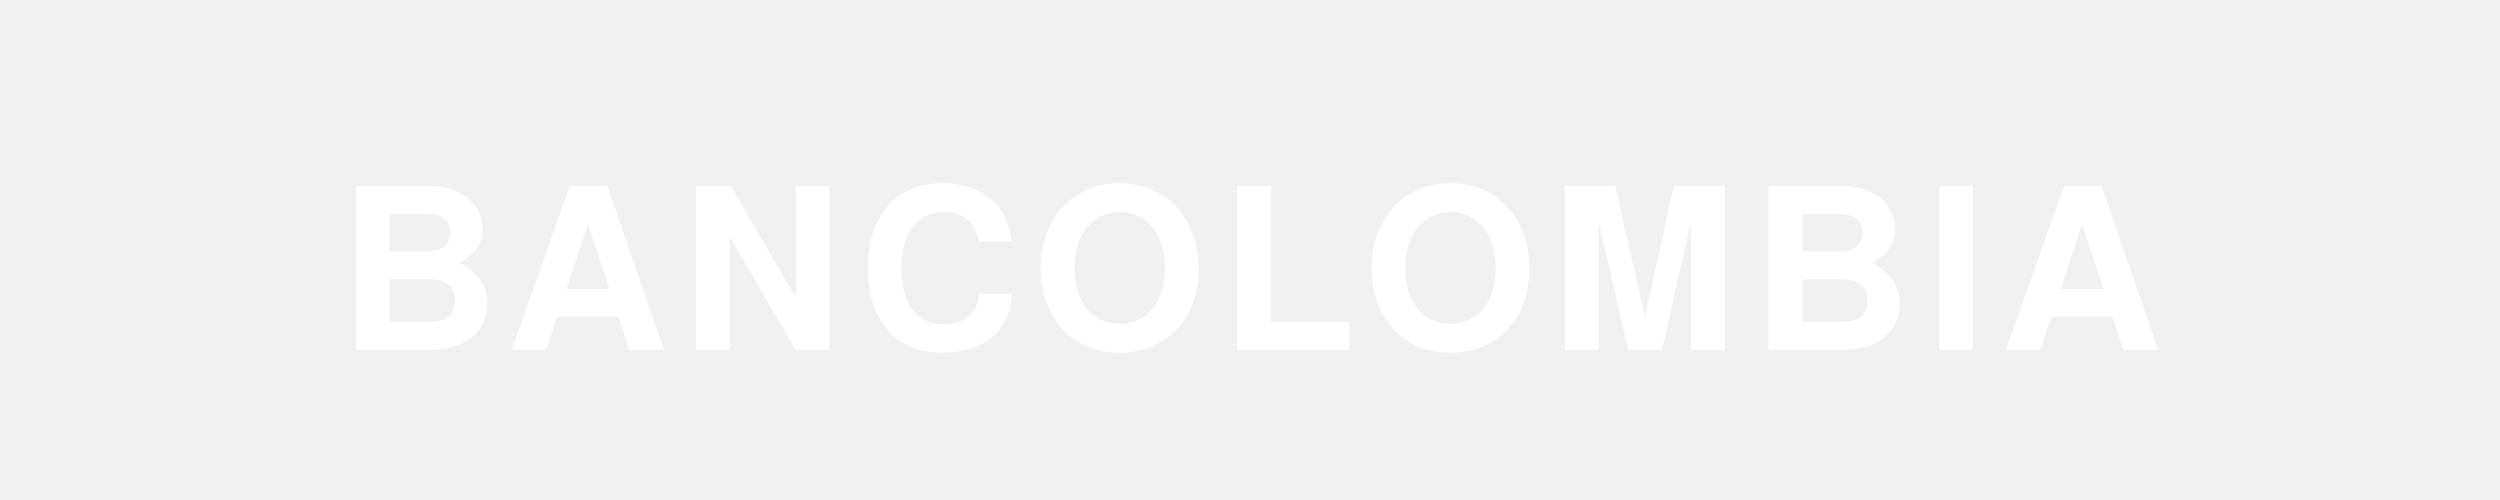
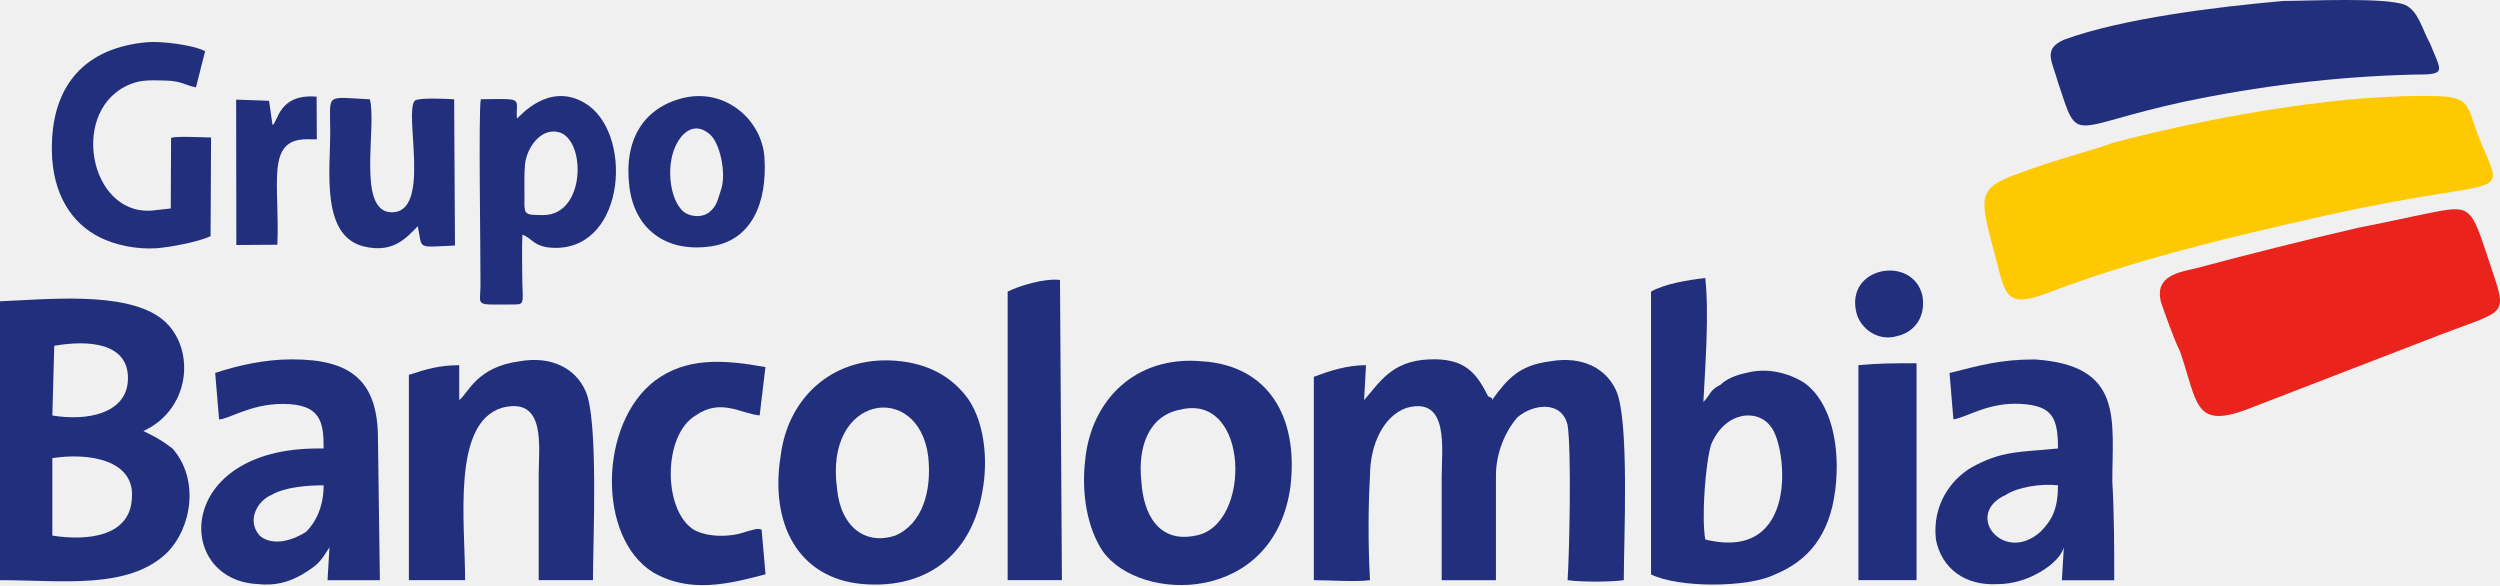
- <svg xmlns="http://www.w3.org/2000/svg" viewBox="0 0 200 40" preserveAspectRatio="xMidYMid meet" role="img" aria-label="BANCOLOMBIA">
-   <text x="100" y="28" text-anchor="middle" font-family="Impact, Helvetica Neue, Arial Black, sans-serif" font-weight="900" font-size="18" letter-spacing="1" fill="#ffffff">BANCOLOMBIA</text>
+ <svg xmlns="http://www.w3.org/2000/svg" width="297.813" height="69.705" id="svg3341" version="1.1">
+   <defs id="defs3343">
+     <clipPath id="id3">
+       <path id="path4947" d="m 2939,15514 15712,0 0,-3087 -15712,0 0,3087 z" />
+     </clipPath>
+     <clipPath id="id2">
+       <path id="path4944" d="m 18651,12427 -15712,0 0,3086 15712,0 0,-3086 z" />
+     </clipPath>
+     <clipPath id="id1">
+       <path id="path4941" d="m 2939,15514 15712,0 0,-3087 -15712,0 0,3087 z" />
+     </clipPath>
+     <clipPath id="id0">
+       <path id="path4938" d="m 2939,15514 15712,0 0,-3087 -15712,0 0,3087 z" />
+     </clipPath>
+     <style id="style4935" type="text/css">
+    
+     .fil5 {fill:none}
+     .fil3 {fill:#003A7E}
+     .fil2 {fill:#EA241D}
+     .fil1 {fill:#FFC902}
+     .fil0 {fill:white}
+     .fil4 {fill:black;fill-opacity:0}
+    
+   </style>
+   </defs>
+   <g id="layer1" transform="translate(-242.0727,-158.1877)">
+     <path style="fill:#222f7d;fill-opacity:1;fill-rule:evenodd" class="fil1" d="m 306.81,183.807 c -2.305,0 -2.292,-0.025 -2.261,-1.989 0.019,-1.307 -0.057,-2.734 0.063,-4.022 0.184,-1.932 1.805,-4.363 3.945,-3.883 3.362,0.758 3.331,9.893 -1.748,9.893 z m -3.16,-11.503 c -0.158,-2.494 0.988,-2.361 -4.3,-2.292 -0.291,1.364 -0.025,18.019 -0.038,22.154 -0.006,2.614 -0.886,2.292 4.148,2.292 1.222,0 0.823,-0.436 0.823,-3.624 0,-1.534 -0.057,-3.163 0.025,-4.685 1.235,0.436 1.387,1.585 4.015,1.566 8.365,-0.051 9.207,-13.903 3.362,-17.287 -4.375,-2.532 -7.763,1.761 -8.035,1.875 z" id="path5503" />
+     <path style="fill:#222f7d;fill-opacity:1;fill-rule:evenodd" class="fil3" d="m 248.308,221.991 0,-9.226 c 4.383,-0.693 9.925,0.229 9.467,4.845 -0.229,4.381 -5.077,5.074 -9.467,4.381 z m 0.229,-22.611 c 3.925,-0.693 9.002,-0.464 8.773,4.152 -0.229,3.923 -4.848,4.845 -9.002,4.152 l 0.229,-8.304 z m 10.618,10.155 c 5.999,-2.766 6.235,-10.613 1.845,-13.614 -4.383,-3.001 -13.156,-2.079 -18.927,-1.844 l 0,33.224 c 7.386,0 15.237,1.151 19.856,-3.23 3.003,-3.001 3.925,-8.769 0.693,-12.456 -0.922,-0.693 -1.616,-1.151 -2.538,-1.615 l -0.922,-0.464 z" id="path3396" />
+     <path style="fill:#222f7d;fill-opacity:1;fill-rule:evenodd" class="fil3" d="m 280.626,215.995 c 0,2.537 -0.922,4.381 -2.08,5.538 -1.387,0.922 -3.925,1.844 -5.541,0.464 -1.616,-1.844 -0.229,-4.152 1.387,-4.845 1.616,-0.922 4.154,-1.151 6.235,-1.151 z m -12.463,-7.847 c 1.151,0 3.696,-1.844 7.615,-1.844 4.619,0 4.848,2.308 4.848,5.31 l -0.693,0 c -17.082,0 -17.082,15.687 -7.157,16.151 2.08,0.229 3.696,-0.229 5.312,-1.151 1.845,-1.151 2.08,-1.386 3.232,-3.23 l -0.229,3.923 6.235,0 -0.229,-16.844 c 0,-6.925 -3.232,-9.462 -10.16,-9.462 l -0.229,0 c -3.003,0 -6.235,0.693 -9.002,1.615 l 0.465,5.538 z" id="path3406" />
+     <path style="fill:#222f7d;fill-opacity:1;fill-rule:evenodd" class="fil3" d="m 297.479,227.3 c 0,-6.925 -1.616,-18.688 4.383,-20.532 5.312,-1.386 4.383,4.616 4.383,8.075 0,4.152 0,8.304 0,12.456 l 6.464,0 c 0,-4.616 0.693,-19.381 -0.922,-22.611 -1.151,-2.537 -3.925,-4.152 -7.851,-3.459 -5.077,0.693 -5.999,3.694 -7.157,4.616 l 0,-4.152 c -2.309,0 -3.925,0.464 -5.999,1.151 l 0,24.455 6.693,0 z" id="path3410" />
+     <path style="fill:#222f7d;fill-opacity:1;fill-rule:evenodd" class="fil3" d="m 333.259,201.916 c -5.077,-0.922 -9.467,-1.151 -13.156,1.615 -6.693,5.074 -6.928,18.688 -0.229,22.84 4.383,2.537 9.002,1.386 13.392,0.229 l -0.465,-5.31 c -0.465,-0.229 -0.922,0 -1.845,0.229 -1.845,0.693 -4.619,0.693 -6.235,-0.229 -3.696,-2.308 -3.696,-11.306 0.229,-13.614 3.003,-2.079 5.312,-0.229 7.615,0 l 0.693,-5.767 z" id="path3412" />
+     <path style="fill:#222f7d;fill-opacity:1;fill-rule:evenodd" class="fil3" d="m 341.796,216.452 c -1.616,-11.306 9.696,-12.921 10.847,-3.923 0.465,4.152 -0.693,8.075 -3.925,9.462 -3.461,1.151 -6.464,-0.922 -6.928,-5.538 z m 17.311,0.229 c 0.693,-3.694 0.229,-8.075 -1.616,-10.841 -1.616,-2.308 -4.154,-4.152 -8.08,-4.616 -7.851,-0.922 -13.392,4.152 -14.314,11.077 -1.387,8.304 2.08,14.765 9.696,15.458 8.309,0.693 13.156,-4.152 14.314,-11.077 z" id="path3404" />
+     <path style="fill:#222f7d;fill-opacity:1;fill-rule:evenodd" class="fil3" d="m 362.11,227.3 6.464,0 -0.229,-35.761 c -1.845,-0.229 -4.848,0.693 -6.235,1.386 l 0,34.375 z" id="path3414" />
+     <path style="fill:#222f7d;fill-opacity:1;fill-rule:evenodd" class="fil3" d="m 382.659,206.991 c 8.309,-2.079 8.544,13.843 1.845,15 -4.383,0.922 -6.235,-2.537 -6.464,-6.46 -0.465,-4.152 0.922,-7.847 4.619,-8.54 z m 13.156,8.997 c 0.922,-8.304 -2.767,-14.307 -10.618,-14.765 -7.851,-0.693 -13.156,4.616 -13.85,11.77 -0.465,3.923 0.229,8.075 2.08,10.841 4.383,6.231 20.543,6.46 22.394,-7.847 z" id="path3402" />
+     <path style="fill:#222f7d;fill-opacity:1;fill-rule:evenodd" class="fil3" d="m 404.818,201.688 c -2.309,0 -4.383,0.693 -6.235,1.386 l 0,24.226 c 1.845,0 5.077,0.229 6.693,0 -0.229,-4.152 -0.229,-8.54 0,-12.456 0,-3.694 1.616,-7.153 4.383,-8.075 5.077,-1.386 4.154,4.845 4.154,8.304 0,4.152 0,8.075 0,12.228 l 6.464,0 0,-12.456 c 0,-2.766 1.151,-5.31 2.538,-6.925 1.845,-1.615 5.312,-2.079 5.999,0.922 0.465,3.001 0.229,14.765 0,18.459 1.616,0.229 5.077,0.229 6.693,0 0,-4.845 0.694,-19.152 -0.922,-22.611 -1.151,-2.537 -3.925,-4.152 -7.851,-3.459 -3.696,0.464 -5.077,2.079 -6.928,4.616 0,0 0,0 0,-0.229 l -0.465,-0.229 c -1.387,-2.766 -2.767,-4.616 -7.157,-4.381 -4.383,0.229 -5.77,2.766 -7.615,4.845 l 0.229,-4.152 z" id="path3394" />
+     <path style="fill:#222f7d;fill-opacity:1;fill-rule:evenodd" class="fil3" d="m 445.216,222.455 c -0.465,-2.537 0,-8.997 0.693,-11.306 1.616,-3.923 5.541,-4.381 7.157,-2.079 1.845,2.308 3.461,16.151 -7.851,13.385 z m -0.229,-16.38 c 0.229,-4.381 0.694,-10.384 0.229,-14.765 -2.08,0.229 -4.848,0.693 -6.464,1.615 l 0,33.688 c 3.232,1.615 11.541,1.615 14.772,0 3.925,-1.615 6.464,-4.616 7.157,-9.919 0.693,-5.31 -0.465,-10.613 -3.696,-12.921 -1.845,-1.151 -4.383,-1.844 -6.928,-1.151 -1.151,0.229 -2.309,0.693 -3.003,1.386 -1.387,0.693 -1.151,1.151 -2.08,2.079 z" id="path3398" />
+     <path style="fill:#222f7d;fill-opacity:1;fill-rule:evenodd" class="fil3" d="m 463.456,227.3 6.928,0 0,-24.919 0,-0.922 c -2.767,0 -4.383,0 -6.928,0.229 l 0,0.922 0,24.684 z" id="path3416" />
+     <path style="fill:#222f7d;fill-opacity:1;fill-rule:evenodd" class="fil3" d="m 463.221,195.456 c 0.465,1.844 2.538,3.459 4.848,2.766 2.08,-0.464 3.461,-2.308 3.003,-4.845 -1.151,-4.845 -9.231,-3.459 -7.851,2.079 z" id="path3428" />
+     <path style="fill:#222f7d;fill-opacity:1;fill-rule:evenodd" class="fil1" d="m 267.158,186.319 0.057,-11.75 c -0.69,-0.006 -4.451,-0.208 -4.762,0.063 l -0.038,8.391 -2.172,0.24 c -7.63,0.688 -10.011,-12.286 -2.489,-15.108 1.298,-0.486 2.438,-0.398 4.002,-0.372 1.925,0.032 2.406,0.581 3.66,0.814 l 1.089,-4.3 c -1.349,-0.751 -5.199,-1.237 -6.927,-1.08 -7.225,0.644 -11.436,4.981 -11.328,12.911 0.07,5.133 2.305,8.662 5.781,10.367 1.703,0.84 4.224,1.433 6.699,1.263 1.621,-0.114 5.18,-0.796 6.427,-1.446 z" id="path5501" />
+     <path style="fill:#222f7d;fill-opacity:1;fill-rule:evenodd" class="fil1" d="m 274.535,173.073 -0.412,-2.879 -3.92,-0.139 0.025,17.318 4.882,-0.032 c 0.329,-7.204 -1.469,-12.596 3.565,-12.564 l 1.14,0.013 -0.025,-5.089 c -4.572,-0.372 -4.584,3.049 -5.249,3.378 z" id="path5509" />
+     <path style="fill:#222f7d;fill-opacity:1;fill-rule:evenodd" class="fil1" d="m 286.142,170.018 c -5.452,-0.265 -4.73,-0.821 -4.73,3.94 0,4.59 -1.133,12.387 4.053,13.599 3.369,0.789 4.914,-0.903 6.376,-2.424 0.576,2.854 -0.196,2.488 4.432,2.304 L 296.172,170.018 c -0.893,-0.057 -4.243,-0.234 -4.698,0.17 -1.304,1.559 2.039,13.36 -2.754,13.29 -4.192,-0.063 -1.741,-10.07 -2.584,-13.467 z" id="path5505" />
+     <path style="fill:#222f7d;fill-opacity:1;fill-rule:evenodd" class="fil1" d="m 327.959,180.808 c -0.374,1.054 -0.443,1.907 -1.393,2.658 -0.937,0.745 -2.52,0.537 -3.255,-0.234 -1.361,-1.433 -1.741,-4.527 -1.095,-6.756 0.595,-2.071 2.356,-4.123 4.445,-2.26 1.216,1.08 1.963,4.71 1.298,6.598 z m -4.603,-10.922 c -4.584,1.168 -7.01,4.912 -6.307,10.563 0.608,4.912 4.23,7.879 9.726,7.084 4.869,-0.707 6.706,-5.228 6.364,-10.575 -0.291,-4.476 -4.679,-8.372 -9.783,-7.071 z" id="path5507" />
+     <path style="fill:#222f7d;fill-opacity:1;fill-rule:evenodd" class="fil3" d="m 487.231,215.994 c 0,2.766 -0.693,4.152 -2.08,5.538 -4.383,3.923 -9.231,-2.079 -4.154,-4.381 1.387,-0.922 4.154,-1.386 6.235,-1.151 z m -12.463,-7.847 c 1.616,-0.229 4.154,-2.079 8.08,-1.844 3.696,0.229 4.383,1.615 4.383,5.31 -4.619,0.464 -6.693,0.229 -10.389,2.308 -2.309,1.386 -4.619,4.381 -4.154,8.54 0.693,3.459 3.461,5.538 7.386,5.31 3.696,0 7.386,-2.537 7.851,-4.381 l -0.229,3.923 6.235,0 c 0,-3.923 0,-7.847 -0.229,-11.77 0,-7.382 1.387,-13.843 -9.231,-14.536 -4.154,0 -6.464,0.693 -10.16,1.615 l 0.465,5.538 z" id="path3408" />
+     <path style="fill:#ea241d;fill-rule:evenodd" class="fil2" d="m 499.465,194.076 c 0.465,1.386 1.616,4.617 2.309,5.996 2.08,5.996 1.616,9.226 7.851,6.925 l 23.317,-8.998 c 7.851,-3.001 7.851,-2.079 5.77,-8.304 -2.538,-7.611 -2.08,-7.154 -9.002,-5.767 -2.08,0.464 -4.383,0.922 -6.693,1.386 -5.999,1.386 -13.392,3.23 -19.391,4.845 -2.08,0.464 -4.848,0.922 -4.154,3.923 z" id="path3392" />
+     <path style="fill:#ffc902;fill-rule:evenodd" class="fil1" d="m 530.626,169.614 c -11.541,0 -26.084,2.766 -36.702,5.538 -2.538,0.922 -5.312,1.615 -8.08,2.537 -8.773,3.001 -8.309,2.537 -5.77,12.228 0.922,3.695 1.387,4.845 5.77,3.23 10.16,-3.923 21.701,-6.689 33.013,-9.226 22.623,-5.074 21.701,-1.386 18.469,-9.462 -1.616,-4.381 -0.922,-4.845 -6.693,-4.845 z" id="path3390" />
+     <path style="fill:#222f7d;fill-opacity:1;fill-rule:evenodd" class="fil3" d="m 514.008,158.308 c -7.851,0.693 -19.162,2.079 -26.084,4.617 -2.538,1.151 -1.387,2.537 -0.693,5.074 2.538,7.611 1.151,5.31 15.008,2.308 8.773,-1.844 18.004,-3.001 27.242,-3.23 4.154,0 3.461,-0.229 2.08,-3.695 -0.922,-1.615 -1.387,-3.923 -3.003,-4.617 -2.309,-0.922 -11.541,-0.464 -14.544,-0.464 z" id="path3400" />
+   </g>
</svg>
